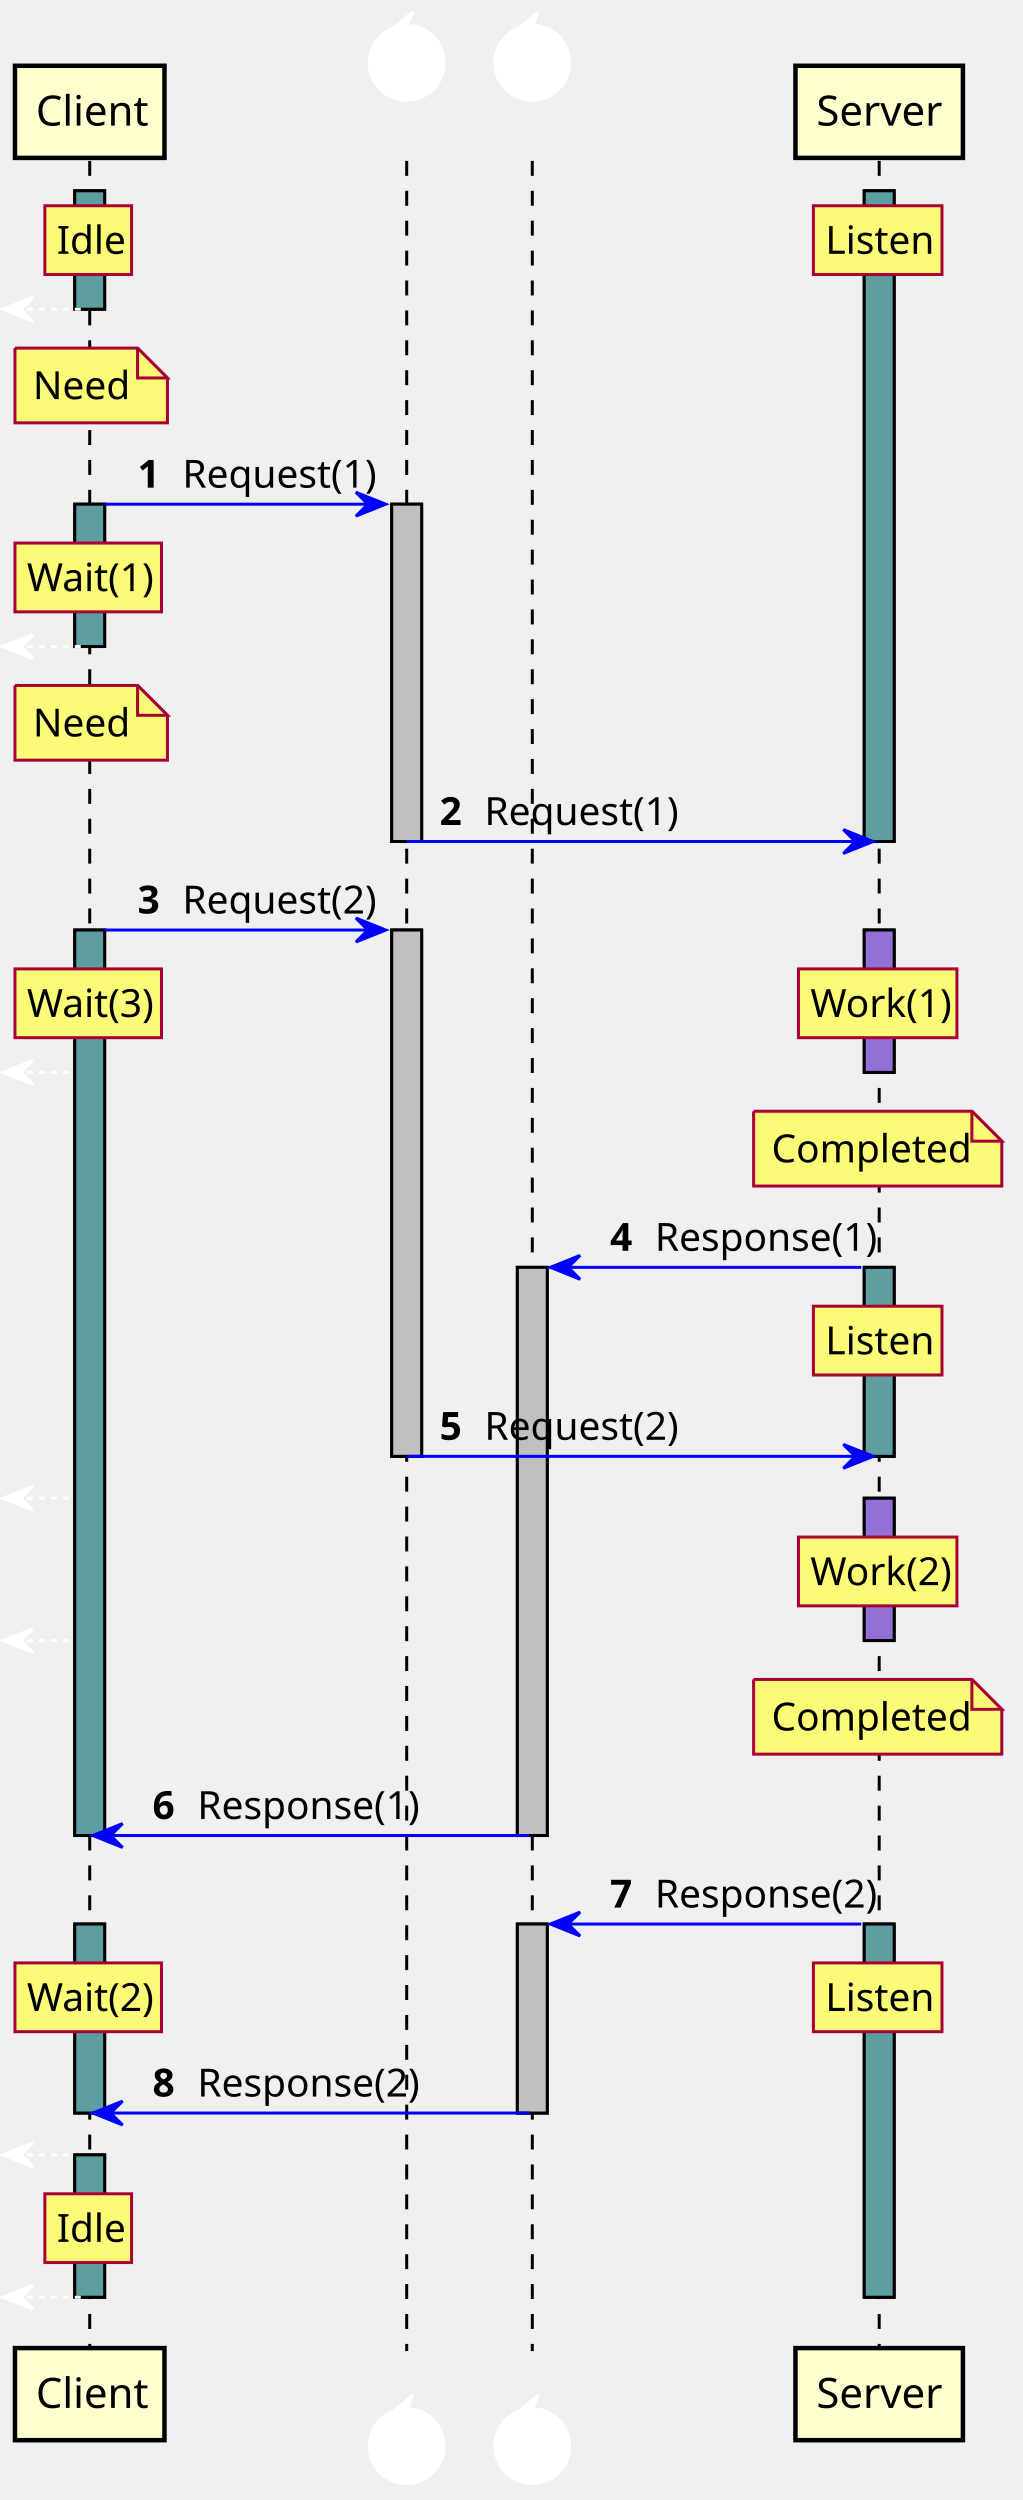
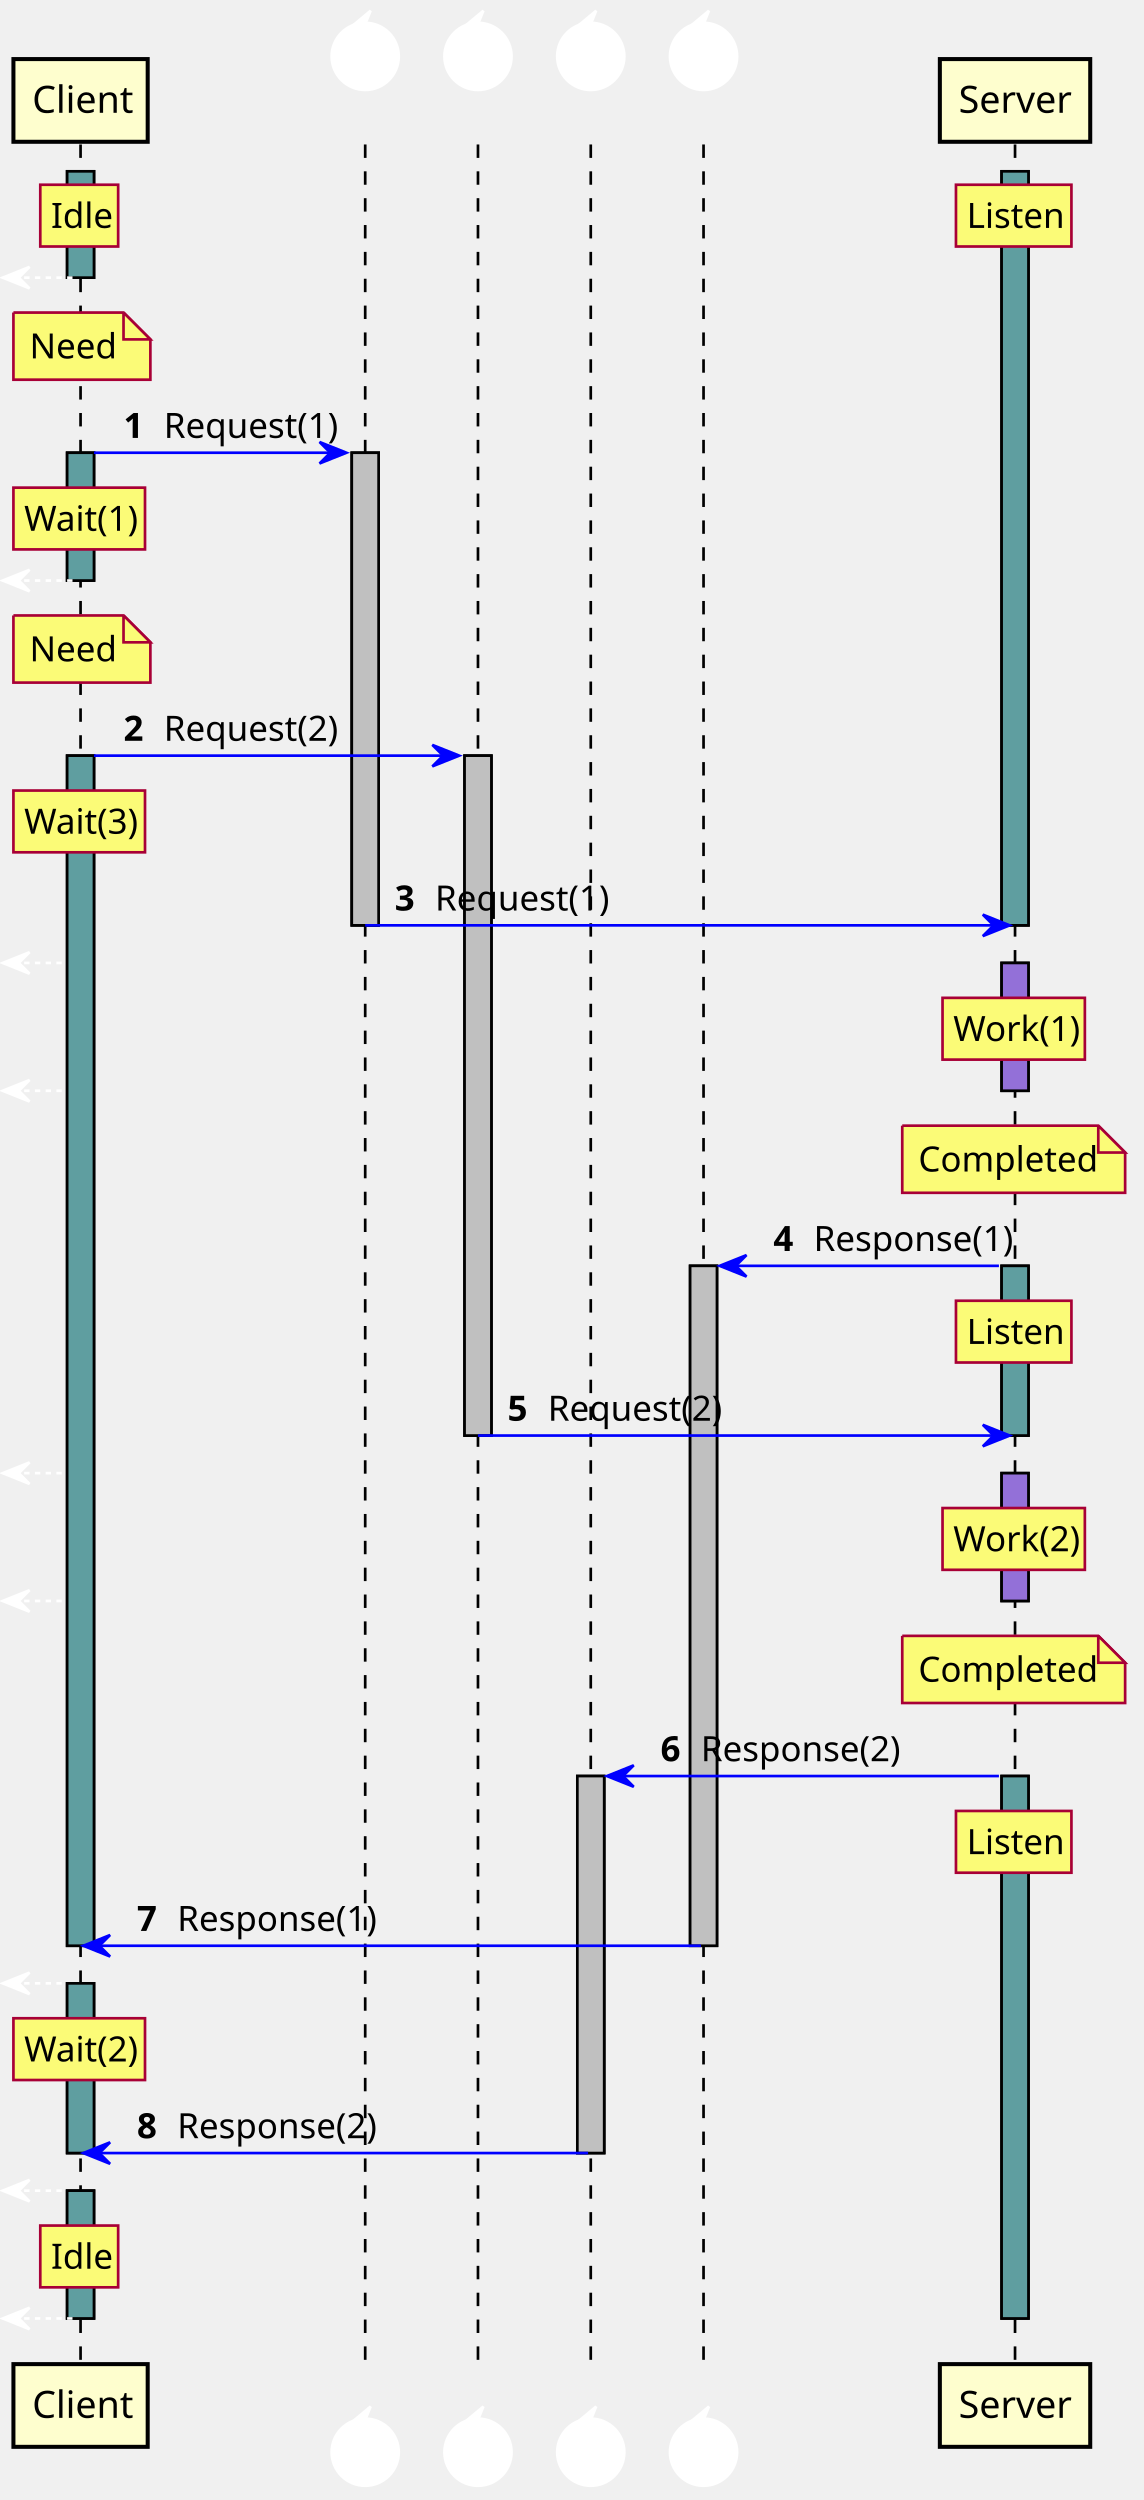
- <svg xmlns="http://www.w3.org/2000/svg" contentScriptType="application/ecmascript" contentStyleType="text/css" height="836px" preserveAspectRatio="none" style="width:342px;height:836px;" version="1.1" viewBox="0 0 342 836" width="342px" zoomAndPan="magnify">
+ <svg xmlns="http://www.w3.org/2000/svg" contentScriptType="application/ecmascript" contentStyleType="text/css" height="931px" preserveAspectRatio="none" style="width:426px;height:931px;" version="1.1" viewBox="0 0 426 931" width="426px" zoomAndPan="magnify">
  <defs />
  <g>
    <rect fill="#5F9EA0" height="39.6" style="stroke:#000000;stroke-width:1.0;" width="10" x="25" y="63.8" />
    <rect fill="#5F9EA0" height="47.6" style="stroke:#000000;stroke-width:1.0;" width="10" x="25" y="168.6" />
-     <rect fill="#5F9EA0" height="302.8" style="stroke:#000000;stroke-width:1.0;" width="10" x="25" y="311" />
-     <rect fill="#5F9EA0" height="63.2" style="stroke:#000000;stroke-width:1.0;" width="10" x="25" y="643.4" />
-     <rect fill="#5F9EA0" height="47.6" style="stroke:#000000;stroke-width:1.0;" width="10" x="25" y="720.6" />
-     <rect fill="#C0C0C0" height="112.8" style="stroke:#000000;stroke-width:1.0;" width="10" x="131" y="168.6" />
-     <rect fill="#C0C0C0" height="176" style="stroke:#000000;stroke-width:1.0;" width="10" x="131" y="311" />
-     <rect fill="#C0C0C0" height="190" style="stroke:#000000;stroke-width:1.0;" width="10" x="173" y="423.8" />
-     <rect fill="#C0C0C0" height="63.2" style="stroke:#000000;stroke-width:1.0;" width="10" x="173" y="643.4" />
-     <rect fill="#5F9EA0" height="217.6" style="stroke:#000000;stroke-width:1.0;" width="10" x="289" y="63.8" />
-     <rect fill="#9370D8" height="47.6" style="stroke:#000000;stroke-width:1.0;" width="10" x="289" y="311" />
-     <rect fill="#5F9EA0" height="63.2" style="stroke:#000000;stroke-width:1.0;" width="10" x="289" y="423.8" />
-     <rect fill="#9370D8" height="47.6" style="stroke:#000000;stroke-width:1.0;" width="10" x="289" y="501" />
-     <rect fill="#5F9EA0" height="124.8" style="stroke:#000000;stroke-width:1.0;" width="10" x="289" y="643.4" />
-     <line style="stroke:#000000;stroke-width:1.0;stroke-dasharray:5.0,5.0;" x1="30" x2="30" y1="53.8" y2="786.2" />
-     <line style="stroke:#000000;stroke-width:1.0;stroke-dasharray:5.0,5.0;" x1="136" x2="136" y1="53.8" y2="786.2" />
-     <line style="stroke:#000000;stroke-width:1.0;stroke-dasharray:5.0,5.0;" x1="178" x2="178" y1="53.8" y2="786.2" />
-     <line style="stroke:#000000;stroke-width:1.0;stroke-dasharray:5.0,5.0;" x1="294" x2="294" y1="53.8" y2="786.2" />
+     <rect fill="#5F9EA0" height="443.2" style="stroke:#000000;stroke-width:1.0;" width="10" x="25" y="281.4" />
+     <rect fill="#5F9EA0" height="63.2" style="stroke:#000000;stroke-width:1.0;" width="10" x="25" y="738.6" />
+     <rect fill="#5F9EA0" height="47.6" style="stroke:#000000;stroke-width:1.0;" width="10" x="25" y="815.8" />
+     <rect fill="#C0C0C0" height="176" style="stroke:#000000;stroke-width:1.0;" width="10" x="131" y="168.6" />
+     <rect fill="#C0C0C0" height="253.2" style="stroke:#000000;stroke-width:1.0;" width="10" x="173" y="281.4" />
+     <rect fill="#C0C0C0" height="140.4" style="stroke:#000000;stroke-width:1.0;" width="10" x="215" y="661.4" />
+     <rect fill="#C0C0C0" height="253.2" style="stroke:#000000;stroke-width:1.0;" width="10" x="257" y="471.4" />
+     <rect fill="#5F9EA0" height="280.8" style="stroke:#000000;stroke-width:1.0;" width="10" x="373" y="63.8" />
+     <rect fill="#9370D8" height="47.6" style="stroke:#000000;stroke-width:1.0;" width="10" x="373" y="358.6" />
+     <rect fill="#5F9EA0" height="63.2" style="stroke:#000000;stroke-width:1.0;" width="10" x="373" y="471.4" />
+     <rect fill="#9370D8" height="47.6" style="stroke:#000000;stroke-width:1.0;" width="10" x="373" y="548.6" />
+     <rect fill="#5F9EA0" height="202" style="stroke:#000000;stroke-width:1.0;" width="10" x="373" y="661.4" />
+     <line style="stroke:#000000;stroke-width:1.0;stroke-dasharray:5.0,5.0;" x1="30" x2="30" y1="53.8" y2="881.4" />
+     <line style="stroke:#000000;stroke-width:1.0;stroke-dasharray:5.0,5.0;" x1="136" x2="136" y1="53.8" y2="881.4" />
+     <line style="stroke:#000000;stroke-width:1.0;stroke-dasharray:5.0,5.0;" x1="178" x2="178" y1="53.8" y2="881.4" />
+     <line style="stroke:#000000;stroke-width:1.0;stroke-dasharray:5.0,5.0;" x1="220" x2="220" y1="53.8" y2="881.4" />
+     <line style="stroke:#000000;stroke-width:1.0;stroke-dasharray:5.0,5.0;" x1="262" x2="262" y1="53.8" y2="881.4" />
+     <line style="stroke:#000000;stroke-width:1.0;stroke-dasharray:5.0,5.0;" x1="378" x2="378" y1="53.8" y2="881.4" />
    <rect fill="#FEFECE" height="30.8" style="stroke:#000000;stroke-width:1.5;" width="50" x="5" y="22" />
    <text fill="#000000" font-family="sans-serif" font-size="14" lengthAdjust="spacing" textLength="36" x="12" y="42.006">Client</text>
-     <rect fill="#FEFECE" height="30.8" style="stroke:#000000;stroke-width:1.5;" width="50" x="5" y="785.2" />
-     <text fill="#000000" font-family="sans-serif" font-size="14" lengthAdjust="spacing" textLength="36" x="12" y="805.206">Client</text>
+     <rect fill="#FEFECE" height="30.8" style="stroke:#000000;stroke-width:1.5;" width="50" x="5" y="880.4" />
+     <text fill="#000000" font-family="sans-serif" font-size="14" lengthAdjust="spacing" textLength="36" x="12" y="900.406">Client</text>
    <text fill="#000000" font-family="sans-serif" font-size="14" lengthAdjust="spacing" textLength="0" x="135" y="50.006" />
    <ellipse cx="136" cy="21" fill="#FFFFFF" rx="12" ry="12" style="stroke:#FFFFFF;stroke-width:2.0;" />
    <polygon fill="#FFFFFF" points="132,9,138,4,136,9,138,14,132,9" style="stroke:#FFFFFF;stroke-width:1.0;" />
-     <text fill="#000000" font-family="sans-serif" font-size="14" lengthAdjust="spacing" textLength="0" x="135" y="798.206" />
-     <ellipse cx="136" cy="818" fill="#FFFFFF" rx="12" ry="12" style="stroke:#FFFFFF;stroke-width:2.0;" />
-     <polygon fill="#FFFFFF" points="132,806,138,801,136,806,138,811,132,806" style="stroke:#FFFFFF;stroke-width:1.0;" />
+     <text fill="#000000" font-family="sans-serif" font-size="14" lengthAdjust="spacing" textLength="0" x="135" y="893.406" />
+     <ellipse cx="136" cy="913.2" fill="#FFFFFF" rx="12" ry="12" style="stroke:#FFFFFF;stroke-width:2.0;" />
+     <polygon fill="#FFFFFF" points="132,901.2,138,896.2,136,901.2,138,906.2,132,901.2" style="stroke:#FFFFFF;stroke-width:1.0;" />
    <text fill="#000000" font-family="sans-serif" font-size="14" lengthAdjust="spacing" textLength="0" x="177" y="50.006" />
    <ellipse cx="178" cy="21" fill="#FFFFFF" rx="12" ry="12" style="stroke:#FFFFFF;stroke-width:2.0;" />
    <polygon fill="#FFFFFF" points="174,9,180,4,178,9,180,14,174,9" style="stroke:#FFFFFF;stroke-width:1.0;" />
-     <text fill="#000000" font-family="sans-serif" font-size="14" lengthAdjust="spacing" textLength="0" x="177" y="798.206" />
-     <ellipse cx="178" cy="818" fill="#FFFFFF" rx="12" ry="12" style="stroke:#FFFFFF;stroke-width:2.0;" />
-     <polygon fill="#FFFFFF" points="174,806,180,801,178,806,180,811,174,806" style="stroke:#FFFFFF;stroke-width:1.0;" />
-     <rect fill="#FEFECE" height="30.8" style="stroke:#000000;stroke-width:1.5;" width="56" x="266" y="22" />
-     <text fill="#000000" font-family="sans-serif" font-size="14" lengthAdjust="spacing" textLength="42" x="273" y="42.006">Server</text>
-     <rect fill="#FEFECE" height="30.8" style="stroke:#000000;stroke-width:1.5;" width="56" x="266" y="785.2" />
-     <text fill="#000000" font-family="sans-serif" font-size="14" lengthAdjust="spacing" textLength="42" x="273" y="805.206">Server</text>
+     <text fill="#000000" font-family="sans-serif" font-size="14" lengthAdjust="spacing" textLength="0" x="177" y="893.406" />
+     <ellipse cx="178" cy="913.2" fill="#FFFFFF" rx="12" ry="12" style="stroke:#FFFFFF;stroke-width:2.0;" />
+     <polygon fill="#FFFFFF" points="174,901.2,180,896.2,178,901.2,180,906.2,174,901.2" style="stroke:#FFFFFF;stroke-width:1.0;" />
+     <text fill="#000000" font-family="sans-serif" font-size="14" lengthAdjust="spacing" textLength="0" x="219" y="50.006" />
+     <ellipse cx="220" cy="21" fill="#FFFFFF" rx="12" ry="12" style="stroke:#FFFFFF;stroke-width:2.0;" />
+     <polygon fill="#FFFFFF" points="216,9,222,4,220,9,222,14,216,9" style="stroke:#FFFFFF;stroke-width:1.0;" />
+     <text fill="#000000" font-family="sans-serif" font-size="14" lengthAdjust="spacing" textLength="0" x="219" y="893.406" />
+     <ellipse cx="220" cy="913.2" fill="#FFFFFF" rx="12" ry="12" style="stroke:#FFFFFF;stroke-width:2.0;" />
+     <polygon fill="#FFFFFF" points="216,901.2,222,896.2,220,901.2,222,906.2,216,901.2" style="stroke:#FFFFFF;stroke-width:1.0;" />
+     <text fill="#000000" font-family="sans-serif" font-size="14" lengthAdjust="spacing" textLength="0" x="261" y="50.006" />
+     <ellipse cx="262" cy="21" fill="#FFFFFF" rx="12" ry="12" style="stroke:#FFFFFF;stroke-width:2.0;" />
+     <polygon fill="#FFFFFF" points="258,9,264,4,262,9,264,14,258,9" style="stroke:#FFFFFF;stroke-width:1.0;" />
+     <text fill="#000000" font-family="sans-serif" font-size="14" lengthAdjust="spacing" textLength="0" x="261" y="893.406" />
+     <ellipse cx="262" cy="913.2" fill="#FFFFFF" rx="12" ry="12" style="stroke:#FFFFFF;stroke-width:2.0;" />
+     <polygon fill="#FFFFFF" points="258,901.2,264,896.2,262,901.2,264,906.2,258,901.2" style="stroke:#FFFFFF;stroke-width:1.0;" />
+     <rect fill="#FEFECE" height="30.8" style="stroke:#000000;stroke-width:1.5;" width="56" x="350" y="22" />
+     <text fill="#000000" font-family="sans-serif" font-size="14" lengthAdjust="spacing" textLength="42" x="357" y="42.006">Server</text>
+     <rect fill="#FEFECE" height="30.8" style="stroke:#000000;stroke-width:1.5;" width="56" x="350" y="880.4" />
+     <text fill="#000000" font-family="sans-serif" font-size="14" lengthAdjust="spacing" textLength="42" x="357" y="900.406">Server</text>
    <rect fill="#5F9EA0" height="39.6" style="stroke:#000000;stroke-width:1.0;" width="10" x="25" y="63.8" />
    <rect fill="#5F9EA0" height="47.6" style="stroke:#000000;stroke-width:1.0;" width="10" x="25" y="168.6" />
-     <rect fill="#5F9EA0" height="302.8" style="stroke:#000000;stroke-width:1.0;" width="10" x="25" y="311" />
-     <rect fill="#5F9EA0" height="63.2" style="stroke:#000000;stroke-width:1.0;" width="10" x="25" y="643.4" />
-     <rect fill="#5F9EA0" height="47.6" style="stroke:#000000;stroke-width:1.0;" width="10" x="25" y="720.6" />
-     <rect fill="#C0C0C0" height="112.8" style="stroke:#000000;stroke-width:1.0;" width="10" x="131" y="168.6" />
-     <rect fill="#C0C0C0" height="176" style="stroke:#000000;stroke-width:1.0;" width="10" x="131" y="311" />
-     <rect fill="#C0C0C0" height="190" style="stroke:#000000;stroke-width:1.0;" width="10" x="173" y="423.8" />
-     <rect fill="#C0C0C0" height="63.2" style="stroke:#000000;stroke-width:1.0;" width="10" x="173" y="643.4" />
-     <rect fill="#5F9EA0" height="217.6" style="stroke:#000000;stroke-width:1.0;" width="10" x="289" y="63.8" />
-     <rect fill="#9370D8" height="47.6" style="stroke:#000000;stroke-width:1.0;" width="10" x="289" y="311" />
-     <rect fill="#5F9EA0" height="63.2" style="stroke:#000000;stroke-width:1.0;" width="10" x="289" y="423.8" />
-     <rect fill="#9370D8" height="47.6" style="stroke:#000000;stroke-width:1.0;" width="10" x="289" y="501" />
-     <rect fill="#5F9EA0" height="124.8" style="stroke:#000000;stroke-width:1.0;" width="10" x="289" y="643.4" />
+     <rect fill="#5F9EA0" height="443.2" style="stroke:#000000;stroke-width:1.0;" width="10" x="25" y="281.4" />
+     <rect fill="#5F9EA0" height="63.2" style="stroke:#000000;stroke-width:1.0;" width="10" x="25" y="738.6" />
+     <rect fill="#5F9EA0" height="47.6" style="stroke:#000000;stroke-width:1.0;" width="10" x="25" y="815.8" />
+     <rect fill="#C0C0C0" height="176" style="stroke:#000000;stroke-width:1.0;" width="10" x="131" y="168.6" />
+     <rect fill="#C0C0C0" height="253.2" style="stroke:#000000;stroke-width:1.0;" width="10" x="173" y="281.4" />
+     <rect fill="#C0C0C0" height="140.4" style="stroke:#000000;stroke-width:1.0;" width="10" x="215" y="661.4" />
+     <rect fill="#C0C0C0" height="253.2" style="stroke:#000000;stroke-width:1.0;" width="10" x="257" y="471.4" />
+     <rect fill="#5F9EA0" height="280.8" style="stroke:#000000;stroke-width:1.0;" width="10" x="373" y="63.8" />
+     <rect fill="#9370D8" height="47.6" style="stroke:#000000;stroke-width:1.0;" width="10" x="373" y="358.6" />
+     <rect fill="#5F9EA0" height="63.2" style="stroke:#000000;stroke-width:1.0;" width="10" x="373" y="471.4" />
+     <rect fill="#9370D8" height="47.6" style="stroke:#000000;stroke-width:1.0;" width="10" x="373" y="548.6" />
+     <rect fill="#5F9EA0" height="202" style="stroke:#000000;stroke-width:1.0;" width="10" x="373" y="661.4" />
    <rect fill="#FBFB77" height="23" style="stroke:#A80036;stroke-width:1.0;" width="29" x="15" y="68.8" />
    <text fill="#000000" font-family="sans-serif" font-size="13" lengthAdjust="spacing" textLength="21" x="19" y="84.877">Idle</text>
-     <rect fill="#FBFB77" height="23" style="stroke:#A80036;stroke-width:1.0;" width="43" x="272" y="68.8" />
-     <text fill="#000000" font-family="sans-serif" font-size="13" lengthAdjust="spacing" textLength="35" x="276" y="84.877">Listen</text>
+     <rect fill="#FBFB77" height="23" style="stroke:#A80036;stroke-width:1.0;" width="43" x="356" y="68.8" />
+     <text fill="#000000" font-family="sans-serif" font-size="13" lengthAdjust="spacing" textLength="35" x="360" y="84.877">Listen</text>
    <polygon fill="#FFFFFF" points="11,99.4,1,103.4,11,107.4,7,103.4" style="stroke:#FFFFFF;stroke-width:1.0;" />
    <line style="stroke:#FFFFFF;stroke-width:1.0;stroke-dasharray:2.0,2.0;" x1="5" x2="29" y1="103.4" y2="103.4" />
    <path d="M5,116.4 L5,141.4 L56,141.4 L56,126.4 L46,116.4 L5,116.4 " fill="#FBFB77" style="stroke:#A80036;stroke-width:1.0;" />
    <path d="M46,116.4 L46,126.4 L56,126.4 L46,116.4 " fill="#FBFB77" style="stroke:#A80036;stroke-width:1.0;" />
    <text fill="#000000" font-family="sans-serif" font-size="13" lengthAdjust="spacing" textLength="30" x="11" y="133.477">Need</text>
    <polygon fill="#0000FF" points="119,164.6,129,168.6,119,172.6,123,168.6" style="stroke:#0000FF;stroke-width:1.0;" />
    <line style="stroke:#0000FF;stroke-width:1.0;" x1="35" x2="125" y1="168.6" y2="168.6" />
    <text fill="#000000" font-family="sans-serif" font-size="13" lengthAdjust="spacing" textLength="0" x="46" y="163.077" />
    <text fill="#000000" font-family="sans-serif" font-size="13" font-weight="bold" lengthAdjust="spacing" textLength="7" x="46" y="163.077">1</text>
    <text fill="#000000" font-family="sans-serif" font-size="13" lengthAdjust="spacing" textLength="0" x="57" y="163.077" />
    <text fill="#000000" font-family="sans-serif" font-size="13" lengthAdjust="spacing" textLength="63" x="61" y="163.077">Request(1)</text>
    <rect fill="#FBFB77" height="23" style="stroke:#A80036;stroke-width:1.0;" width="49" x="5" y="181.6" />
    <text fill="#000000" font-family="sans-serif" font-size="13" lengthAdjust="spacing" textLength="41" x="9" y="197.677">Wait(1)</text>
    <polygon fill="#FFFFFF" points="11,212.2,1,216.2,11,220.2,7,216.2" style="stroke:#FFFFFF;stroke-width:1.0;" />
    <line style="stroke:#FFFFFF;stroke-width:1.0;stroke-dasharray:2.0,2.0;" x1="5" x2="29" y1="216.2" y2="216.2" />
    <path d="M5,229.2 L5,254.2 L56,254.2 L56,239.2 L46,229.2 L5,229.2 " fill="#FBFB77" style="stroke:#A80036;stroke-width:1.0;" />
    <path d="M46,229.2 L46,239.2 L56,239.2 L46,229.2 " fill="#FBFB77" style="stroke:#A80036;stroke-width:1.0;" />
    <text fill="#000000" font-family="sans-serif" font-size="13" lengthAdjust="spacing" textLength="30" x="11" y="246.277">Need</text>
-     <polygon fill="#0000FF" points="282,277.4,292,281.4,282,285.4,286,281.4" style="stroke:#0000FF;stroke-width:1.0;" />
-     <line style="stroke:#0000FF;stroke-width:1.0;" x1="136" x2="288" y1="281.4" y2="281.4" />
-     <text fill="#000000" font-family="sans-serif" font-size="13" lengthAdjust="spacing" textLength="0" x="147" y="275.877" />
-     <text fill="#000000" font-family="sans-serif" font-size="13" font-weight="bold" lengthAdjust="spacing" textLength="7" x="147" y="275.877">2</text>
-     <text fill="#000000" font-family="sans-serif" font-size="13" lengthAdjust="spacing" textLength="0" x="158" y="275.877" />
-     <text fill="#000000" font-family="sans-serif" font-size="13" lengthAdjust="spacing" textLength="63" x="162" y="275.877">Request(1)</text>
-     <polygon fill="#0000FF" points="119,307,129,311,119,315,123,311" style="stroke:#0000FF;stroke-width:1.0;" />
-     <line style="stroke:#0000FF;stroke-width:1.0;" x1="35" x2="125" y1="311" y2="311" />
-     <text fill="#000000" font-family="sans-serif" font-size="13" lengthAdjust="spacing" textLength="0" x="46" y="305.477" />
-     <text fill="#000000" font-family="sans-serif" font-size="13" font-weight="bold" lengthAdjust="spacing" textLength="7" x="46" y="305.477">3</text>
-     <text fill="#000000" font-family="sans-serif" font-size="13" lengthAdjust="spacing" textLength="0" x="57" y="305.477" />
-     <text fill="#000000" font-family="sans-serif" font-size="13" lengthAdjust="spacing" textLength="63" x="61" y="305.477">Request(2)</text>
-     <rect fill="#FBFB77" height="23" style="stroke:#A80036;stroke-width:1.0;" width="49" x="5" y="324" />
-     <text fill="#000000" font-family="sans-serif" font-size="13" lengthAdjust="spacing" textLength="41" x="9" y="340.077">Wait(3)</text>
-     <rect fill="#FBFB77" height="23" style="stroke:#A80036;stroke-width:1.0;" width="53" x="267" y="324" />
-     <text fill="#000000" font-family="sans-serif" font-size="13" lengthAdjust="spacing" textLength="45" x="271" y="340.077">Work(1)</text>
+     <polygon fill="#0000FF" points="161,277.4,171,281.4,161,285.4,165,281.4" style="stroke:#0000FF;stroke-width:1.0;" />
+     <line style="stroke:#0000FF;stroke-width:1.0;" x1="35" x2="167" y1="281.4" y2="281.4" />
+     <text fill="#000000" font-family="sans-serif" font-size="13" lengthAdjust="spacing" textLength="0" x="46" y="275.877" />
+     <text fill="#000000" font-family="sans-serif" font-size="13" font-weight="bold" lengthAdjust="spacing" textLength="7" x="46" y="275.877">2</text>
+     <text fill="#000000" font-family="sans-serif" font-size="13" lengthAdjust="spacing" textLength="0" x="57" y="275.877" />
+     <text fill="#000000" font-family="sans-serif" font-size="13" lengthAdjust="spacing" textLength="63" x="61" y="275.877">Request(2)</text>
+     <rect fill="#FBFB77" height="23" style="stroke:#A80036;stroke-width:1.0;" width="49" x="5" y="294.4" />
+     <text fill="#000000" font-family="sans-serif" font-size="13" lengthAdjust="spacing" textLength="41" x="9" y="310.477">Wait(3)</text>
+     <polygon fill="#0000FF" points="366,340.6,376,344.6,366,348.6,370,344.6" style="stroke:#0000FF;stroke-width:1.0;" />
+     <line style="stroke:#0000FF;stroke-width:1.0;" x1="136" x2="372" y1="344.6" y2="344.6" />
+     <text fill="#000000" font-family="sans-serif" font-size="13" lengthAdjust="spacing" textLength="0" x="147" y="339.077" />
+     <text fill="#000000" font-family="sans-serif" font-size="13" font-weight="bold" lengthAdjust="spacing" textLength="7" x="147" y="339.077">3</text>
+     <text fill="#000000" font-family="sans-serif" font-size="13" lengthAdjust="spacing" textLength="0" x="158" y="339.077" />
+     <text fill="#000000" font-family="sans-serif" font-size="13" lengthAdjust="spacing" textLength="63" x="162" y="339.077">Request(1)</text>
    <polygon fill="#FFFFFF" points="11,354.6,1,358.6,11,362.6,7,358.6" style="stroke:#FFFFFF;stroke-width:1.0;" />
    <line style="stroke:#FFFFFF;stroke-width:1.0;stroke-dasharray:2.0,2.0;" x1="5" x2="24" y1="358.6" y2="358.6" />
-     <path d="M252,371.6 L252,396.6 L335,396.6 L335,381.6 L325,371.6 L252,371.6 " fill="#FBFB77" style="stroke:#A80036;stroke-width:1.0;" />
-     <path d="M325,371.6 L325,381.6 L335,381.6 L325,371.6 " fill="#FBFB77" style="stroke:#A80036;stroke-width:1.0;" />
-     <text fill="#000000" font-family="sans-serif" font-size="13" lengthAdjust="spacing" textLength="62" x="258" y="388.677">Completed</text>
-     <polygon fill="#0000FF" points="194,419.8,184,423.8,194,427.8,190,423.8" style="stroke:#0000FF;stroke-width:1.0;" />
-     <line style="stroke:#0000FF;stroke-width:1.0;" x1="188" x2="288" y1="423.8" y2="423.8" />
-     <text fill="#000000" font-family="sans-serif" font-size="13" lengthAdjust="spacing" textLength="0" x="204" y="418.277" />
-     <text fill="#000000" font-family="sans-serif" font-size="13" font-weight="bold" lengthAdjust="spacing" textLength="7" x="204" y="418.277">4</text>
-     <text fill="#000000" font-family="sans-serif" font-size="13" lengthAdjust="spacing" textLength="0" x="215" y="418.277" />
-     <text fill="#000000" font-family="sans-serif" font-size="13" lengthAdjust="spacing" textLength="73" x="219" y="418.277">Response(1)</text>
-     <rect fill="#FBFB77" height="23" style="stroke:#A80036;stroke-width:1.0;" width="43" x="272" y="436.8" />
-     <text fill="#000000" font-family="sans-serif" font-size="13" lengthAdjust="spacing" textLength="35" x="276" y="452.877">Listen</text>
-     <polygon fill="#0000FF" points="282,483,292,487,282,491,286,487" style="stroke:#0000FF;stroke-width:1.0;" />
-     <line style="stroke:#0000FF;stroke-width:1.0;" x1="136" x2="288" y1="487" y2="487" />
-     <text fill="#000000" font-family="sans-serif" font-size="13" lengthAdjust="spacing" textLength="0" x="147" y="481.477" />
-     <text fill="#000000" font-family="sans-serif" font-size="13" font-weight="bold" lengthAdjust="spacing" textLength="7" x="147" y="481.477">5</text>
-     <text fill="#000000" font-family="sans-serif" font-size="13" lengthAdjust="spacing" textLength="0" x="158" y="481.477" />
-     <text fill="#000000" font-family="sans-serif" font-size="13" lengthAdjust="spacing" textLength="63" x="162" y="481.477">Request(2)</text>
-     <polygon fill="#FFFFFF" points="11,497,1,501,11,505,7,501" style="stroke:#FFFFFF;stroke-width:1.0;" />
-     <line style="stroke:#FFFFFF;stroke-width:1.0;stroke-dasharray:2.0,2.0;" x1="5" x2="24" y1="501" y2="501" />
-     <rect fill="#FBFB77" height="23" style="stroke:#A80036;stroke-width:1.0;" width="53" x="267" y="514" />
-     <text fill="#000000" font-family="sans-serif" font-size="13" lengthAdjust="spacing" textLength="45" x="271" y="530.077">Work(2)</text>
+     <rect fill="#FBFB77" height="23" style="stroke:#A80036;stroke-width:1.0;" width="53" x="351" y="371.6" />
+     <text fill="#000000" font-family="sans-serif" font-size="13" lengthAdjust="spacing" textLength="45" x="355" y="387.677">Work(1)</text>
+     <polygon fill="#FFFFFF" points="11,402.2,1,406.2,11,410.2,7,406.2" style="stroke:#FFFFFF;stroke-width:1.0;" />
+     <line style="stroke:#FFFFFF;stroke-width:1.0;stroke-dasharray:2.0,2.0;" x1="5" x2="24" y1="406.2" y2="406.2" />
+     <path d="M336,419.2 L336,444.2 L419,444.2 L419,429.2 L409,419.2 L336,419.2 " fill="#FBFB77" style="stroke:#A80036;stroke-width:1.0;" />
+     <path d="M409,419.2 L409,429.2 L419,429.2 L409,419.2 " fill="#FBFB77" style="stroke:#A80036;stroke-width:1.0;" />
+     <text fill="#000000" font-family="sans-serif" font-size="13" lengthAdjust="spacing" textLength="62" x="342" y="436.277">Completed</text>
+     <polygon fill="#0000FF" points="278,467.4,268,471.4,278,475.4,274,471.4" style="stroke:#0000FF;stroke-width:1.0;" />
+     <line style="stroke:#0000FF;stroke-width:1.0;" x1="272" x2="372" y1="471.4" y2="471.4" />
+     <text fill="#000000" font-family="sans-serif" font-size="13" lengthAdjust="spacing" textLength="0" x="288" y="465.877" />
+     <text fill="#000000" font-family="sans-serif" font-size="13" font-weight="bold" lengthAdjust="spacing" textLength="7" x="288" y="465.877">4</text>
+     <text fill="#000000" font-family="sans-serif" font-size="13" lengthAdjust="spacing" textLength="0" x="299" y="465.877" />
+     <text fill="#000000" font-family="sans-serif" font-size="13" lengthAdjust="spacing" textLength="73" x="303" y="465.877">Response(1)</text>
+     <rect fill="#FBFB77" height="23" style="stroke:#A80036;stroke-width:1.0;" width="43" x="356" y="484.4" />
+     <text fill="#000000" font-family="sans-serif" font-size="13" lengthAdjust="spacing" textLength="35" x="360" y="500.477">Listen</text>
+     <polygon fill="#0000FF" points="366,530.6,376,534.6,366,538.6,370,534.6" style="stroke:#0000FF;stroke-width:1.0;" />
+     <line style="stroke:#0000FF;stroke-width:1.0;" x1="178" x2="372" y1="534.6" y2="534.6" />
+     <text fill="#000000" font-family="sans-serif" font-size="13" lengthAdjust="spacing" textLength="0" x="189" y="529.077" />
+     <text fill="#000000" font-family="sans-serif" font-size="13" font-weight="bold" lengthAdjust="spacing" textLength="7" x="189" y="529.077">5</text>
+     <text fill="#000000" font-family="sans-serif" font-size="13" lengthAdjust="spacing" textLength="0" x="200" y="529.077" />
+     <text fill="#000000" font-family="sans-serif" font-size="13" lengthAdjust="spacing" textLength="63" x="204" y="529.077">Request(2)</text>
    <polygon fill="#FFFFFF" points="11,544.6,1,548.6,11,552.6,7,548.6" style="stroke:#FFFFFF;stroke-width:1.0;" />
    <line style="stroke:#FFFFFF;stroke-width:1.0;stroke-dasharray:2.0,2.0;" x1="5" x2="24" y1="548.6" y2="548.6" />
-     <path d="M252,561.6 L252,586.6 L335,586.6 L335,571.6 L325,561.6 L252,561.6 " fill="#FBFB77" style="stroke:#A80036;stroke-width:1.0;" />
-     <path d="M325,561.6 L325,571.6 L335,571.6 L325,561.6 " fill="#FBFB77" style="stroke:#A80036;stroke-width:1.0;" />
-     <text fill="#000000" font-family="sans-serif" font-size="13" lengthAdjust="spacing" textLength="62" x="258" y="578.677">Completed</text>
-     <polygon fill="#0000FF" points="41,609.8,31,613.8,41,617.8,37,613.8" style="stroke:#0000FF;stroke-width:1.0;" />
-     <line style="stroke:#0000FF;stroke-width:1.0;" x1="35" x2="177" y1="613.8" y2="613.8" />
-     <text fill="#000000" font-family="sans-serif" font-size="13" lengthAdjust="spacing" textLength="0" x="51" y="608.277" />
-     <text fill="#000000" font-family="sans-serif" font-size="13" font-weight="bold" lengthAdjust="spacing" textLength="7" x="51" y="608.277">6</text>
-     <text fill="#000000" font-family="sans-serif" font-size="13" lengthAdjust="spacing" textLength="0" x="62" y="608.277" />
-     <text fill="#000000" font-family="sans-serif" font-size="13" lengthAdjust="spacing" textLength="73" x="66" y="608.277">Response(1)</text>
-     <polygon fill="#0000FF" points="194,639.4,184,643.4,194,647.4,190,643.4" style="stroke:#0000FF;stroke-width:1.0;" />
-     <line style="stroke:#0000FF;stroke-width:1.0;" x1="188" x2="288" y1="643.4" y2="643.4" />
-     <text fill="#000000" font-family="sans-serif" font-size="13" lengthAdjust="spacing" textLength="0" x="204" y="637.877" />
-     <text fill="#000000" font-family="sans-serif" font-size="13" font-weight="bold" lengthAdjust="spacing" textLength="7" x="204" y="637.877">7</text>
-     <text fill="#000000" font-family="sans-serif" font-size="13" lengthAdjust="spacing" textLength="0" x="215" y="637.877" />
-     <text fill="#000000" font-family="sans-serif" font-size="13" lengthAdjust="spacing" textLength="73" x="219" y="637.877">Response(2)</text>
-     <rect fill="#FBFB77" height="23" style="stroke:#A80036;stroke-width:1.0;" width="43" x="272" y="656.4" />
-     <text fill="#000000" font-family="sans-serif" font-size="13" lengthAdjust="spacing" textLength="35" x="276" y="672.477">Listen</text>
-     <rect fill="#FBFB77" height="23" style="stroke:#A80036;stroke-width:1.0;" width="49" x="5" y="656.4" />
-     <text fill="#000000" font-family="sans-serif" font-size="13" lengthAdjust="spacing" textLength="41" x="9" y="672.477">Wait(2)</text>
-     <polygon fill="#0000FF" points="41,702.6,31,706.6,41,710.6,37,706.6" style="stroke:#0000FF;stroke-width:1.0;" />
-     <line style="stroke:#0000FF;stroke-width:1.0;" x1="35" x2="177" y1="706.6" y2="706.6" />
-     <text fill="#000000" font-family="sans-serif" font-size="13" lengthAdjust="spacing" textLength="0" x="51" y="701.077" />
-     <text fill="#000000" font-family="sans-serif" font-size="13" font-weight="bold" lengthAdjust="spacing" textLength="7" x="51" y="701.077">8</text>
-     <text fill="#000000" font-family="sans-serif" font-size="13" lengthAdjust="spacing" textLength="0" x="62" y="701.077" />
-     <text fill="#000000" font-family="sans-serif" font-size="13" lengthAdjust="spacing" textLength="73" x="66" y="701.077">Response(2)</text>
-     <polygon fill="#FFFFFF" points="11,716.6,1,720.6,11,724.6,7,720.6" style="stroke:#FFFFFF;stroke-width:1.0;" />
-     <line style="stroke:#FFFFFF;stroke-width:1.0;stroke-dasharray:2.0,2.0;" x1="5" x2="24" y1="720.6" y2="720.6" />
-     <rect fill="#FBFB77" height="23" style="stroke:#A80036;stroke-width:1.0;" width="29" x="15" y="733.6" />
-     <text fill="#000000" font-family="sans-serif" font-size="13" lengthAdjust="spacing" textLength="21" x="19" y="749.677">Idle</text>
-     <polygon fill="#FFFFFF" points="11,764.2,1,768.2,11,772.2,7,768.2" style="stroke:#FFFFFF;stroke-width:1.0;" />
-     <line style="stroke:#FFFFFF;stroke-width:1.0;stroke-dasharray:2.0,2.0;" x1="5" x2="29" y1="768.2" y2="768.2" />
+     <rect fill="#FBFB77" height="23" style="stroke:#A80036;stroke-width:1.0;" width="53" x="351" y="561.6" />
+     <text fill="#000000" font-family="sans-serif" font-size="13" lengthAdjust="spacing" textLength="45" x="355" y="577.677">Work(2)</text>
+     <polygon fill="#FFFFFF" points="11,592.2,1,596.2,11,600.2,7,596.2" style="stroke:#FFFFFF;stroke-width:1.0;" />
+     <line style="stroke:#FFFFFF;stroke-width:1.0;stroke-dasharray:2.0,2.0;" x1="5" x2="24" y1="596.2" y2="596.2" />
+     <path d="M336,609.2 L336,634.2 L419,634.2 L419,619.2 L409,609.2 L336,609.2 " fill="#FBFB77" style="stroke:#A80036;stroke-width:1.0;" />
+     <path d="M409,609.2 L409,619.2 L419,619.2 L409,609.2 " fill="#FBFB77" style="stroke:#A80036;stroke-width:1.0;" />
+     <text fill="#000000" font-family="sans-serif" font-size="13" lengthAdjust="spacing" textLength="62" x="342" y="626.277">Completed</text>
+     <polygon fill="#0000FF" points="236,657.4,226,661.4,236,665.4,232,661.4" style="stroke:#0000FF;stroke-width:1.0;" />
+     <line style="stroke:#0000FF;stroke-width:1.0;" x1="230" x2="372" y1="661.4" y2="661.4" />
+     <text fill="#000000" font-family="sans-serif" font-size="13" lengthAdjust="spacing" textLength="0" x="246" y="655.877" />
+     <text fill="#000000" font-family="sans-serif" font-size="13" font-weight="bold" lengthAdjust="spacing" textLength="7" x="246" y="655.877">6</text>
+     <text fill="#000000" font-family="sans-serif" font-size="13" lengthAdjust="spacing" textLength="0" x="257" y="655.877" />
+     <text fill="#000000" font-family="sans-serif" font-size="13" lengthAdjust="spacing" textLength="73" x="261" y="655.877">Response(2)</text>
+     <rect fill="#FBFB77" height="23" style="stroke:#A80036;stroke-width:1.0;" width="43" x="356" y="674.4" />
+     <text fill="#000000" font-family="sans-serif" font-size="13" lengthAdjust="spacing" textLength="35" x="360" y="690.477">Listen</text>
+     <polygon fill="#0000FF" points="41,720.6,31,724.6,41,728.6,37,724.6" style="stroke:#0000FF;stroke-width:1.0;" />
+     <line style="stroke:#0000FF;stroke-width:1.0;" x1="35" x2="261" y1="724.6" y2="724.6" />
+     <text fill="#000000" font-family="sans-serif" font-size="13" lengthAdjust="spacing" textLength="0" x="51" y="719.077" />
+     <text fill="#000000" font-family="sans-serif" font-size="13" font-weight="bold" lengthAdjust="spacing" textLength="7" x="51" y="719.077">7</text>
+     <text fill="#000000" font-family="sans-serif" font-size="13" lengthAdjust="spacing" textLength="0" x="62" y="719.077" />
+     <text fill="#000000" font-family="sans-serif" font-size="13" lengthAdjust="spacing" textLength="73" x="66" y="719.077">Response(1)</text>
+     <polygon fill="#FFFFFF" points="11,734.6,1,738.6,11,742.6,7,738.6" style="stroke:#FFFFFF;stroke-width:1.0;" />
+     <line style="stroke:#FFFFFF;stroke-width:1.0;stroke-dasharray:2.0,2.0;" x1="5" x2="24" y1="738.6" y2="738.6" />
+     <rect fill="#FBFB77" height="23" style="stroke:#A80036;stroke-width:1.0;" width="49" x="5" y="751.6" />
+     <text fill="#000000" font-family="sans-serif" font-size="13" lengthAdjust="spacing" textLength="41" x="9" y="767.677">Wait(2)</text>
+     <polygon fill="#0000FF" points="41,797.8,31,801.8,41,805.8,37,801.8" style="stroke:#0000FF;stroke-width:1.0;" />
+     <line style="stroke:#0000FF;stroke-width:1.0;" x1="35" x2="219" y1="801.8" y2="801.8" />
+     <text fill="#000000" font-family="sans-serif" font-size="13" lengthAdjust="spacing" textLength="0" x="51" y="796.277" />
+     <text fill="#000000" font-family="sans-serif" font-size="13" font-weight="bold" lengthAdjust="spacing" textLength="7" x="51" y="796.277">8</text>
+     <text fill="#000000" font-family="sans-serif" font-size="13" lengthAdjust="spacing" textLength="0" x="62" y="796.277" />
+     <text fill="#000000" font-family="sans-serif" font-size="13" lengthAdjust="spacing" textLength="73" x="66" y="796.277">Response(2)</text>
+     <polygon fill="#FFFFFF" points="11,811.8,1,815.8,11,819.8,7,815.8" style="stroke:#FFFFFF;stroke-width:1.0;" />
+     <line style="stroke:#FFFFFF;stroke-width:1.0;stroke-dasharray:2.0,2.0;" x1="5" x2="24" y1="815.8" y2="815.8" />
+     <rect fill="#FBFB77" height="23" style="stroke:#A80036;stroke-width:1.0;" width="29" x="15" y="828.8" />
+     <text fill="#000000" font-family="sans-serif" font-size="13" lengthAdjust="spacing" textLength="21" x="19" y="844.877">Idle</text>
+     <polygon fill="#FFFFFF" points="11,859.4,1,863.4,11,867.4,7,863.4" style="stroke:#FFFFFF;stroke-width:1.0;" />
+     <line style="stroke:#FFFFFF;stroke-width:1.0;stroke-dasharray:2.0,2.0;" x1="5" x2="29" y1="863.4" y2="863.4" />
  </g>
</svg>
